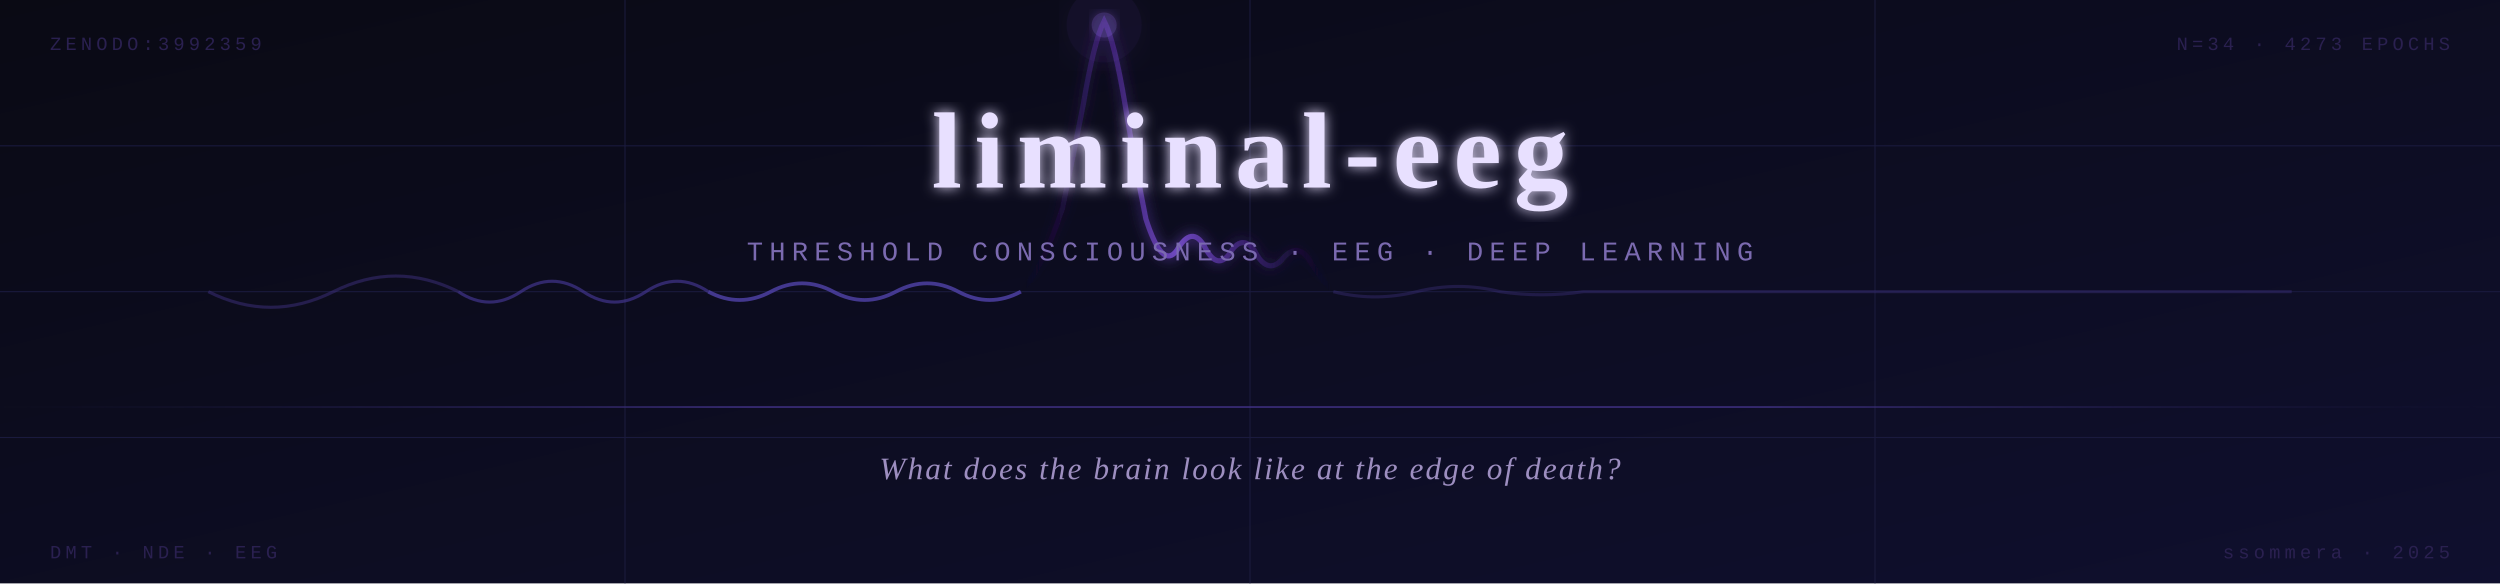
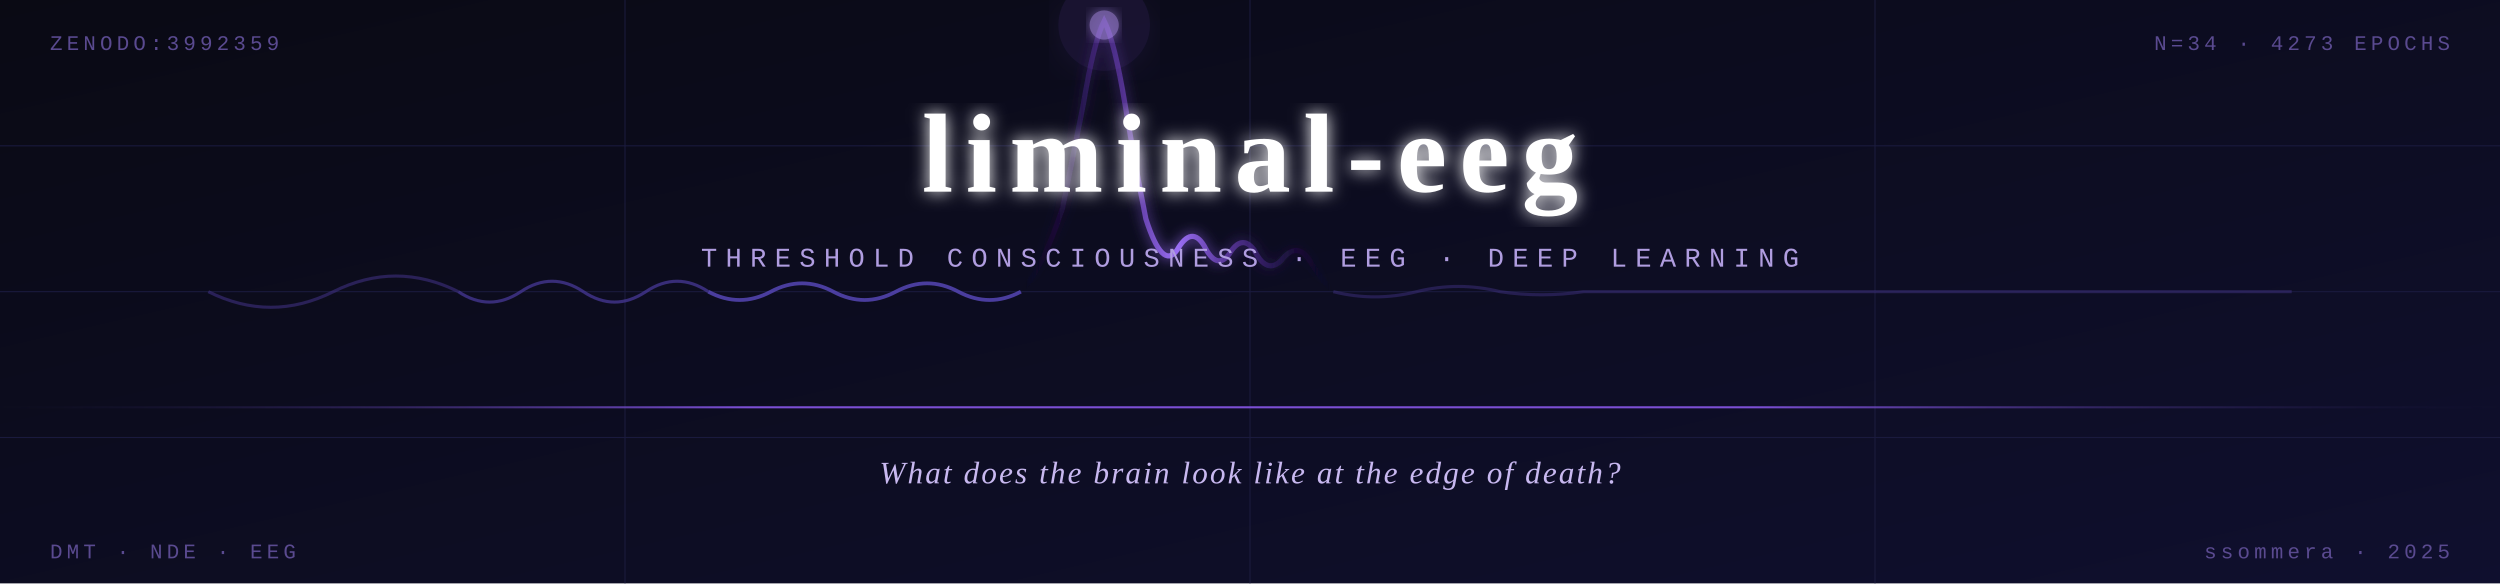
<svg xmlns="http://www.w3.org/2000/svg" viewBox="0 0 1200 280" width="1200" height="280">
  <defs>
    <linearGradient id="bg" x1="0%" y1="0%" x2="100%" y2="100%">
      <stop offset="0%" style="stop-color:#0a0a14;stop-opacity:1" />
      <stop offset="100%" style="stop-color:#0f0f2e;stop-opacity:1" />
    </linearGradient>
    <linearGradient id="lineGrad" x1="0%" y1="0%" x2="100%" y2="0%">
      <stop offset="0%" style="stop-color:#1a1a3e;stop-opacity:0" />
-       <stop offset="30%" style="stop-color:#3d2f7e;stop-opacity:1" />
-       <stop offset="70%" style="stop-color:#3d2f7e;stop-opacity:1" />
+       <stop offset="30%" style="stop-color:#7b4fd4;stop-opacity:1" />
+       <stop offset="70%" style="stop-color:#7b4fd4;stop-opacity:1" />
      <stop offset="100%" style="stop-color:#1a1a3e;stop-opacity:0" />
    </linearGradient>
    <linearGradient id="waveGrad" x1="0%" y1="0%" x2="100%" y2="0%">
      <stop offset="0%" style="stop-color:#1a0a3e;stop-opacity:0" />
      <stop offset="20%" style="stop-color:#4a2090;stop-opacity:0.4" />
-       <stop offset="50%" style="stop-color:#7b4fd4;stop-opacity:0.9" />
+       <stop offset="50%" style="stop-color:#9b6ff4;stop-opacity:1" />
      <stop offset="80%" style="stop-color:#4a2090;stop-opacity:0.4" />
      <stop offset="100%" style="stop-color:#1a0a3e;stop-opacity:0" />
    </linearGradient>
    <filter id="glow">
      <feGaussianBlur stdDeviation="3" result="coloredBlur" />
      <feMerge>
        <feMergeNode in="coloredBlur" />
        <feMergeNode in="SourceGraphic" />
      </feMerge>
    </filter>
    <filter id="softglow">
-       <feGaussianBlur stdDeviation="8" result="coloredBlur" />
+       <feGaussianBlur stdDeviation="10" result="coloredBlur" />
+       <feMerge>
+         <feMergeNode in="coloredBlur" />
+         <feMergeNode in="SourceGraphic" />
+       </feMerge>
+     </filter>
+     <filter id="titleglow">
+       <feGaussianBlur stdDeviation="4" result="coloredBlur" />
      <feMerge>
        <feMergeNode in="coloredBlur" />
        <feMergeNode in="SourceGraphic" />
      </feMerge>
    </filter>
  </defs>
  <rect width="1200" height="280" fill="url(#bg)" />
  <line x1="0" y1="70" x2="1200" y2="70" stroke="#1a1a3e" stroke-width="0.5" />
  <line x1="0" y1="140" x2="1200" y2="140" stroke="#1a1a3e" stroke-width="0.5" />
  <line x1="0" y1="210" x2="1200" y2="210" stroke="#1a1a3e" stroke-width="0.5" />
  <line x1="300" y1="0" x2="300" y2="280" stroke="#1a1a3e" stroke-width="0.5" />
  <line x1="600" y1="0" x2="600" y2="280" stroke="#1a1a3e" stroke-width="0.5" />
  <line x1="900" y1="0" x2="900" y2="280" stroke="#1a1a3e" stroke-width="0.5" />
-   <polyline points="0,140 80,140 110,140 130,140" fill="none" stroke="url(#waveGrad)" stroke-width="1.5" opacity="0.3" />
-   <path d="M 100,140 Q 130,155 160,140 Q 190,125 220,140" fill="none" stroke="#3d2f7e" stroke-width="1.5" opacity="0.5" />
-   <path d="M 220,140 Q 235,150 250,140 Q 265,130 280,140 Q 295,150 310,140 Q 325,130 340,140" fill="none" stroke="#4a3a9e" stroke-width="1.5" opacity="0.6" />
-   <path d="M 340,140 Q 355,148 370,140 Q 385,132 400,140 Q 415,148 430,140 Q 445,132 460,140 Q 475,148 490,140" fill="none" stroke="#5a4abe" stroke-width="1.8" opacity="0.7" />
-   <path d="M 490,140 Q 500,130 510,100 Q 515,75 520,50 Q 525,20 530,10 Q 535,20 540,50 Q 545,80 550,105 Q 558,130 565,120 Q 572,108 578,118 Q 584,130 590,122 Q 596,112 602,120 Q 608,132 615,125 Q 622,116 628,124 Q 634,134 640,140" fill="none" stroke="url(#waveGrad)" stroke-width="2.5" filter="url(#glow)" opacity="0.95" />
-   <path d="M 640,140 Q 660,145 680,140 Q 700,135 720,140 Q 740,143 760,140 Q 800,140 850,140 Q 950,140 1100,140" fill="none" stroke="#3d2f7e" stroke-width="1.5" opacity="0.4" />
-   <circle cx="530" cy="12" r="18" fill="#7b4fd4" opacity="0.08" filter="url(#softglow)" />
-   <circle cx="530" cy="12" r="6" fill="#a07fff" opacity="0.25" filter="url(#glow)" />
-   <rect x="0" y="195" width="1200" height="0.75" fill="url(#lineGrad)" />
-   <text x="600" y="90" font-family="Georgia, 'Times New Roman', serif" font-size="52" font-weight="700" fill="#e8e0ff" text-anchor="middle" letter-spacing="6" filter="url(#glow)">liminal-eeg</text>
-   <text x="600" y="125" font-family="'Courier New', monospace" font-size="13" fill="#7b6ab0" text-anchor="middle" letter-spacing="3">THRESHOLD CONSCIOUSNESS · EEG · DEEP LEARNING</text>
-   <text x="600" y="230" font-family="Georgia, 'Times New Roman', serif" font-size="15" fill="#9d8ec0" text-anchor="middle" font-style="italic" letter-spacing="1">What does the brain look like at the edge of death?</text>
-   <text x="24" y="24" font-family="'Courier New', monospace" font-size="9" fill="#2a2050" letter-spacing="2">ZENODO:3992359</text>
-   <text x="1176" y="24" font-family="'Courier New', monospace" font-size="9" fill="#2a2050" letter-spacing="2" text-anchor="end">N=34 · 4273 EPOCHS</text>
-   <text x="24" y="268" font-family="'Courier New', monospace" font-size="9" fill="#2a2050" letter-spacing="2">DMT · NDE · EEG</text>
-   <text x="1176" y="268" font-family="'Courier New', monospace" font-size="9" fill="#2a2050" letter-spacing="2" text-anchor="end">ssommera · 2025</text>
+   <path d="M 100,140 Q 130,155 160,140 Q 190,125 220,140" fill="none" stroke="#3d2f7e" stroke-width="1.5" opacity="0.6" />
+   <path d="M 220,140 Q 235,150 250,140 Q 265,130 280,140 Q 295,150 310,140 Q 325,130 340,140" fill="none" stroke="#4a3a9e" stroke-width="1.5" opacity="0.7" />
+   <path d="M 340,140 Q 355,148 370,140 Q 385,132 400,140 Q 415,148 430,140 Q 445,132 460,140 Q 475,148 490,140" fill="none" stroke="#5a4abe" stroke-width="1.8" opacity="0.8" />
+   <path d="M 490,140 Q 500,130 510,100 Q 515,75 520,50 Q 525,20 530,10 Q 535,20 540,50 Q 545,80 550,105 Q 558,130 565,120 Q 572,108 578,118 Q 584,130 590,122 Q 596,112 602,120 Q 608,132 615,125 Q 622,116 628,124 Q 634,134 640,140" fill="none" stroke="url(#waveGrad)" stroke-width="2.5" filter="url(#glow)" opacity="1" />
+   <path d="M 640,140 Q 660,145 680,140 Q 700,135 720,140 Q 740,143 760,140 Q 800,140 900,140 Q 1000,140 1100,140" fill="none" stroke="#3d2f7e" stroke-width="1.5" opacity="0.5" />
+   <circle cx="530" cy="12" r="22" fill="#7b4fd4" opacity="0.12" filter="url(#softglow)" />
+   <circle cx="530" cy="12" r="7" fill="#c0a0ff" opacity="0.5" filter="url(#glow)" />
+   <rect x="0" y="195" width="1200" height="1" fill="url(#lineGrad)" />
+   <text x="600" y="92" font-family="Georgia, 'Times New Roman', serif" font-size="54" font-weight="700" fill="#ffffff" text-anchor="middle" letter-spacing="6" filter="url(#titleglow)">liminal-eeg</text>
+   <text x="600" y="128" font-family="'Courier New', monospace" font-size="13" fill="#b09de0" text-anchor="middle" letter-spacing="4">THRESHOLD CONSCIOUSNESS · EEG · DEEP LEARNING</text>
+   <text x="600" y="232" font-family="Georgia, 'Times New Roman', serif" font-size="15" fill="#c8b8f0" text-anchor="middle" font-style="italic" letter-spacing="1">What does the brain look like at the edge of death?</text>
+   <text x="24" y="24" font-family="'Courier New', monospace" font-size="10" fill="#5a4a90" letter-spacing="2">ZENODO:3992359</text>
+   <text x="1176" y="24" font-family="'Courier New', monospace" font-size="10" fill="#5a4a90" letter-spacing="2" text-anchor="end">N=34 · 4273 EPOCHS</text>
+   <text x="24" y="268" font-family="'Courier New', monospace" font-size="10" fill="#5a4a90" letter-spacing="2">DMT · NDE · EEG</text>
+   <text x="1176" y="268" font-family="'Courier New', monospace" font-size="10" fill="#5a4a90" letter-spacing="2" text-anchor="end">ssommera · 2025</text>
</svg>
